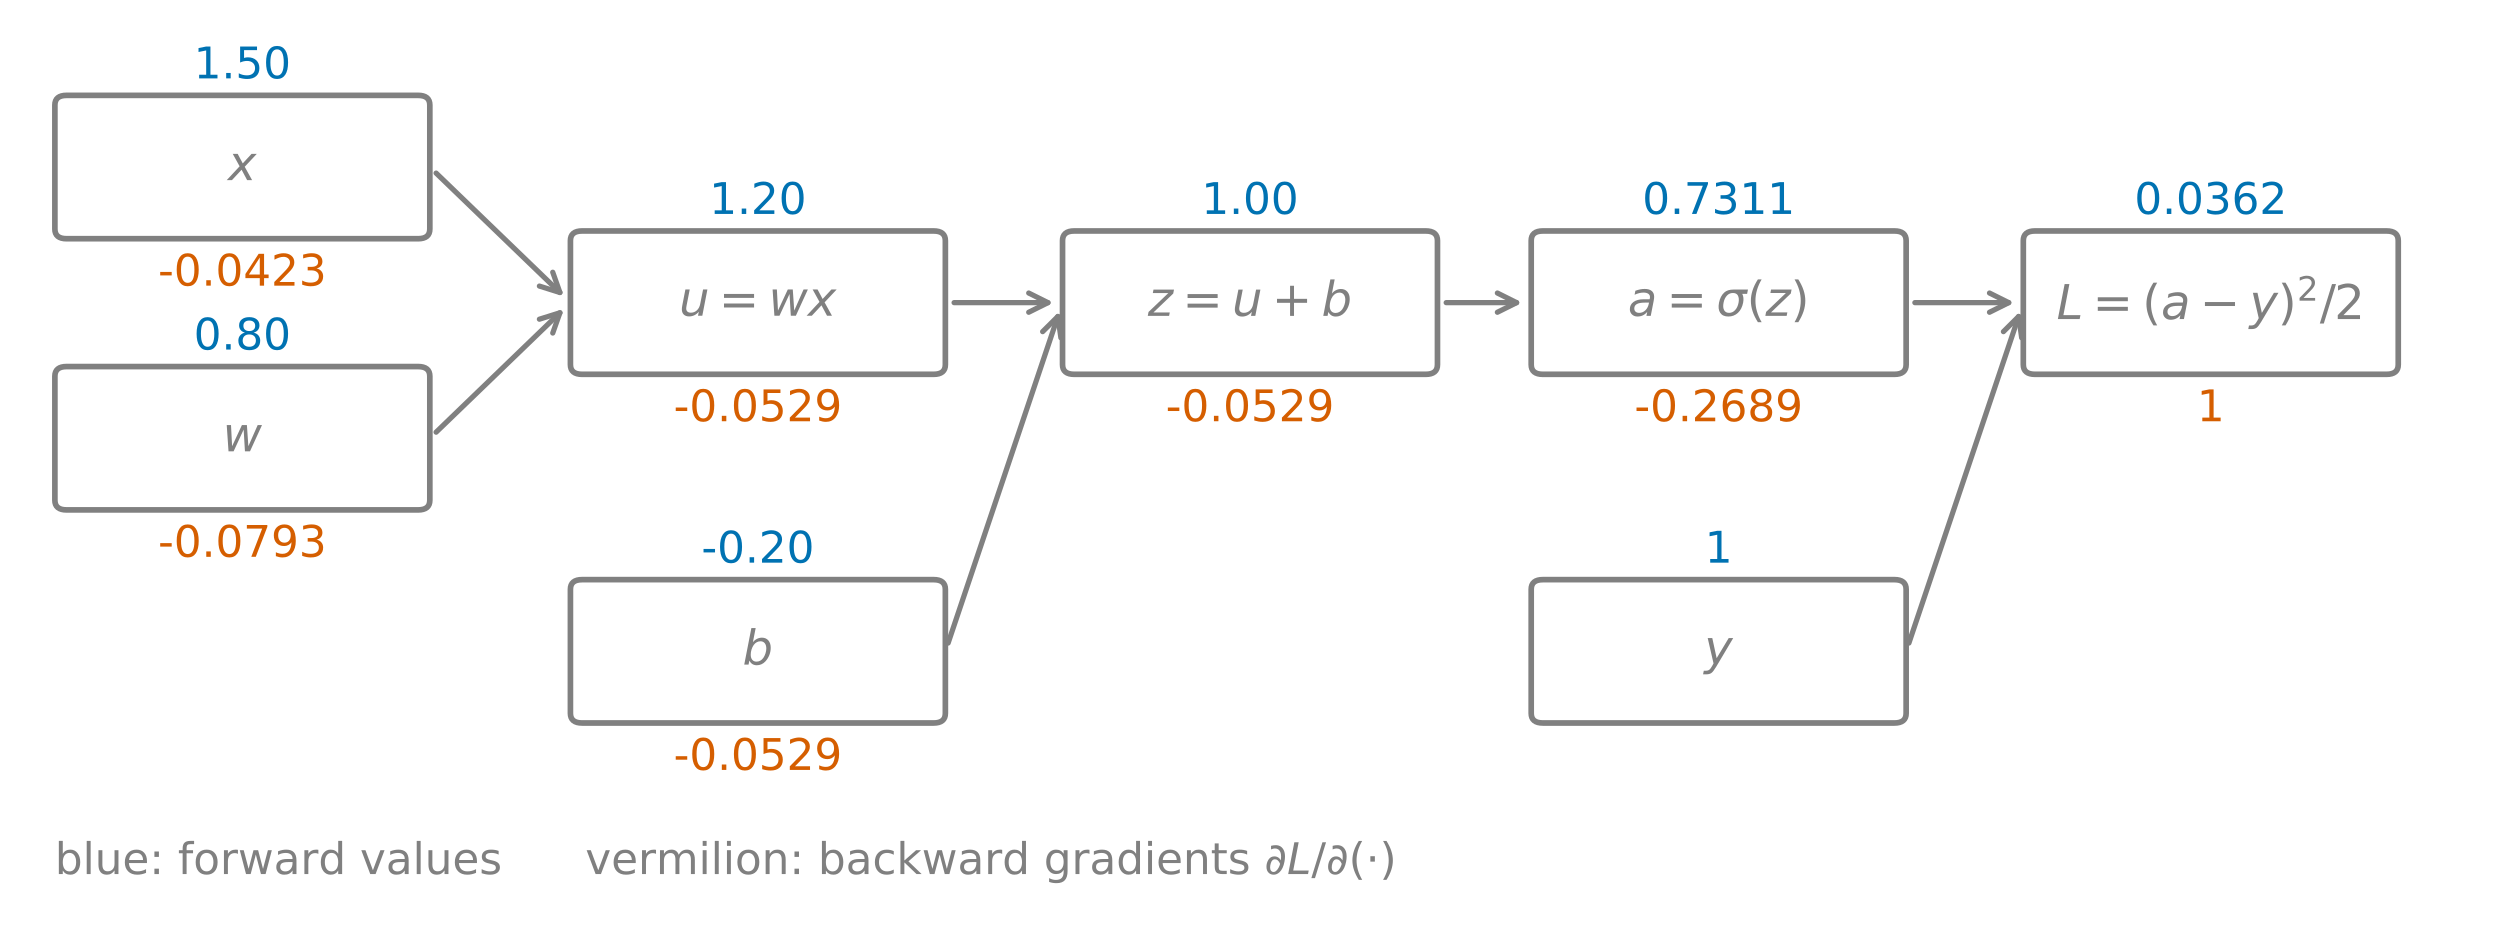
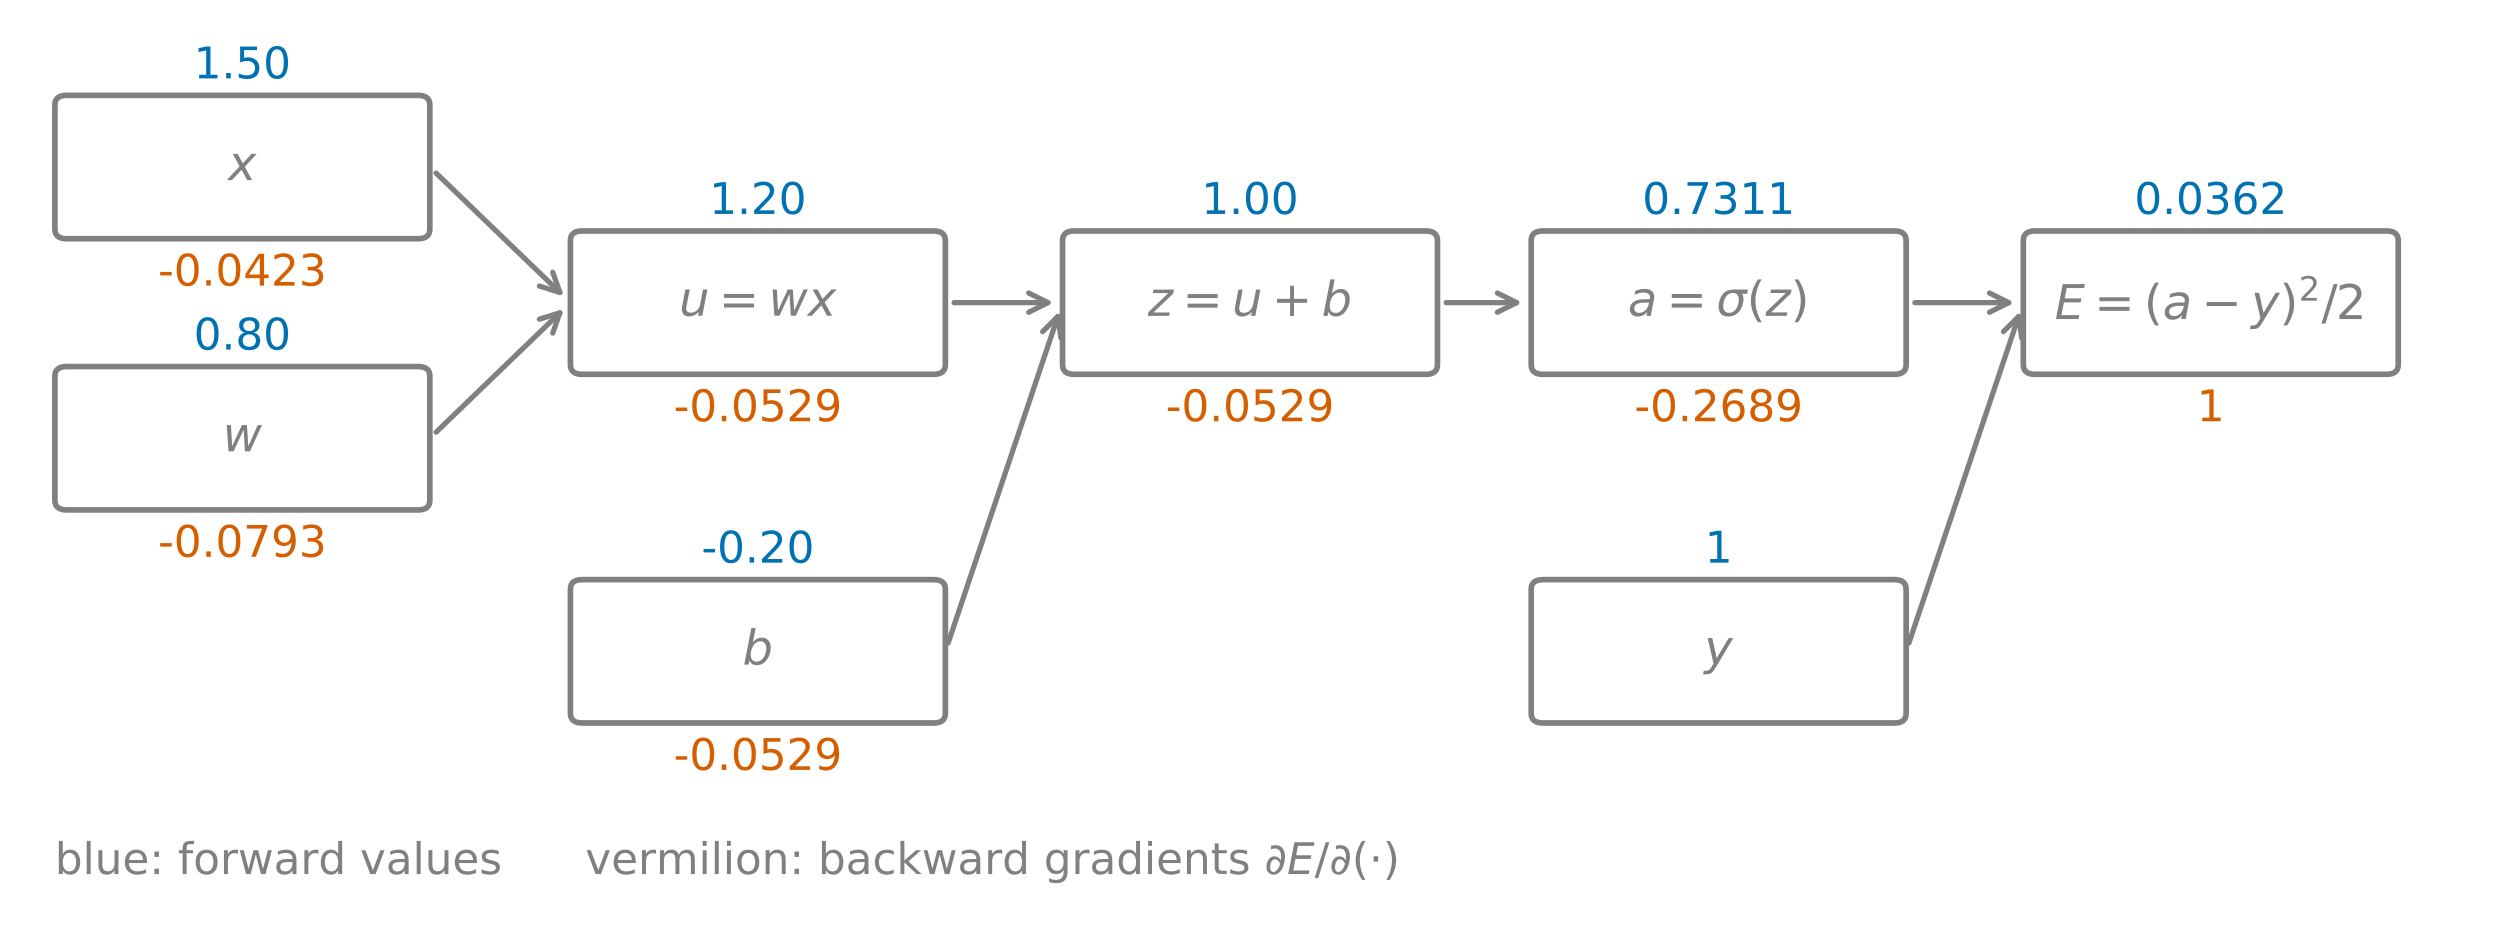
<svg xmlns="http://www.w3.org/2000/svg" xmlns:xlink="http://www.w3.org/1999/xlink" width="572.4pt" height="213.984pt" viewBox="0 0 572.4 213.984" version="1.1">
  <defs>
    <style type="text/css">*{stroke-linejoin: round; stroke-linecap: butt}</style>
  </defs>
  <g id="figure_1">
    <g id="patch_1">
      <path d="M 0 213.984  L 572.4 213.984  L 572.4 0  L 0 0  L 0 213.984  z " style="fill: none" />
    </g>
    <g id="axes_1">
      <g id="patch_2">
-         <path d="M 15.248 54.657  L 95.729 54.657  Q 98.412 54.657 98.412 52.439  L 98.412 24.054  Q 98.412 21.836 95.729 21.836  L 15.248 21.836  Q 12.565 21.836 12.565 24.054  L 12.565 52.439  Q 12.565 54.657 15.248 54.657  L 15.248 54.657  z " clip-path="url(#p0987682d52)" style="fill: none; stroke: #808080; stroke-width: 1.3; stroke-linejoin: miter" />
+         <path d="M 15.248 54.657  L 95.729 54.657  Q 98.412 54.657 98.412 52.439  L 98.412 24.054  Q 98.412 21.836 95.729 21.836  L 15.248 21.836  Q 12.565 21.836 12.565 24.054  L 12.565 52.439  Q 12.565 54.657 15.248 54.657  L 15.248 54.657  z " clip-path="url(#p118317d9e5)" style="fill: none; stroke: #808080; stroke-width: 1.3; stroke-linejoin: miter" />
      </g>
      <g id="patch_3">
-         <path d="M 15.248 116.749  L 95.729 116.749  Q 98.412 116.749 98.412 114.532  L 98.412 86.147  Q 98.412 83.929 95.729 83.929  L 15.248 83.929  Q 12.565 83.929 12.565 86.147  L 12.565 114.532  Q 12.565 116.749 15.248 116.749  L 15.248 116.749  z " clip-path="url(#p0987682d52)" style="fill: none; stroke: #808080; stroke-width: 1.3; stroke-linejoin: miter" />
+         <path d="M 15.248 116.749  L 95.729 116.749  Q 98.412 116.749 98.412 114.532  L 98.412 86.147  Q 98.412 83.929 95.729 83.929  L 15.248 83.929  Q 12.565 83.929 12.565 86.147  L 12.565 114.532  Q 12.565 116.749 15.248 116.749  L 15.248 116.749  z " clip-path="url(#p118317d9e5)" style="fill: none; stroke: #808080; stroke-width: 1.3; stroke-linejoin: miter" />
      </g>
      <g id="patch_4">
-         <path d="M 133.287 165.537  L 213.767 165.537  Q 216.45 165.537 216.45 163.319  L 216.45 134.934  Q 216.45 132.716 213.767 132.716  L 133.287 132.716  Q 130.604 132.716 130.604 134.934  L 130.604 163.319  Q 130.604 165.537 133.287 165.537  L 133.287 165.537  z " clip-path="url(#p0987682d52)" style="fill: none; stroke: #808080; stroke-width: 1.3; stroke-linejoin: miter" />
+         <path d="M 133.287 165.537  L 213.767 165.537  Q 216.45 165.537 216.45 163.319  L 216.45 134.934  Q 216.45 132.716 213.767 132.716  L 133.287 132.716  Q 130.604 132.716 130.604 134.934  L 130.604 163.319  Q 130.604 165.537 133.287 165.537  L 133.287 165.537  z " clip-path="url(#p118317d9e5)" style="fill: none; stroke: #808080; stroke-width: 1.3; stroke-linejoin: miter" />
      </g>
      <g id="patch_5">
-         <path d="M 133.287 85.703  L 213.767 85.703  Q 216.45 85.703 216.45 83.485  L 216.45 55.1  Q 216.45 52.883 213.767 52.883  L 133.287 52.883  Q 130.604 52.883 130.604 55.1  L 130.604 83.485  Q 130.604 85.703 133.287 85.703  L 133.287 85.703  z " clip-path="url(#p0987682d52)" style="fill: none; stroke: #808080; stroke-width: 1.3; stroke-linejoin: miter" />
+         <path d="M 133.287 85.703  L 213.767 85.703  Q 216.45 85.703 216.45 83.485  L 216.45 55.1  Q 216.45 52.883 213.767 52.883  L 133.287 52.883  Q 130.604 52.883 130.604 55.1  L 130.604 83.485  Q 130.604 85.703 133.287 85.703  L 133.287 85.703  z " clip-path="url(#p118317d9e5)" style="fill: none; stroke: #808080; stroke-width: 1.3; stroke-linejoin: miter" />
      </g>
      <g id="patch_6">
-         <path d="M 245.96 85.703  L 326.44 85.703  Q 329.123 85.703 329.123 83.485  L 329.123 55.1  Q 329.123 52.883 326.44 52.883  L 245.96 52.883  Q 243.277 52.883 243.277 55.1  L 243.277 83.485  Q 243.277 85.703 245.96 85.703  L 245.96 85.703  z " clip-path="url(#p0987682d52)" style="fill: none; stroke: #808080; stroke-width: 1.3; stroke-linejoin: miter" />
+         <path d="M 245.96 85.703  L 326.44 85.703  Q 329.123 85.703 329.123 83.485  L 329.123 55.1  Q 329.123 52.883 326.44 52.883  L 245.96 52.883  Q 243.277 52.883 243.277 55.1  L 243.277 83.485  Q 243.277 85.703 245.96 85.703  L 245.96 85.703  z " clip-path="url(#p118317d9e5)" style="fill: none; stroke: #808080; stroke-width: 1.3; stroke-linejoin: miter" />
      </g>
      <g id="patch_7">
-         <path d="M 353.267 85.703  L 433.748 85.703  Q 436.431 85.703 436.431 83.485  L 436.431 55.1  Q 436.431 52.883 433.748 52.883  L 353.267 52.883  Q 350.585 52.883 350.585 55.1  L 350.585 83.485  Q 350.585 85.703 353.267 85.703  L 353.267 85.703  z " clip-path="url(#p0987682d52)" style="fill: none; stroke: #808080; stroke-width: 1.3; stroke-linejoin: miter" />
+         <path d="M 353.267 85.703  L 433.748 85.703  Q 436.431 85.703 436.431 83.485  L 436.431 55.1  Q 436.431 52.883 433.748 52.883  L 353.267 52.883  Q 350.585 52.883 350.585 55.1  L 350.585 83.485  Q 350.585 85.703 353.267 85.703  L 353.267 85.703  z " clip-path="url(#p118317d9e5)" style="fill: none; stroke: #808080; stroke-width: 1.3; stroke-linejoin: miter" />
      </g>
      <g id="patch_8">
-         <path d="M 465.94 85.703  L 546.421 85.703  Q 549.104 85.703 549.104 83.485  L 549.104 55.1  Q 549.104 52.883 546.421 52.883  L 465.94 52.883  Q 463.258 52.883 463.258 55.1  L 463.258 83.485  Q 463.258 85.703 465.94 85.703  L 465.94 85.703  z " clip-path="url(#p0987682d52)" style="fill: none; stroke: #808080; stroke-width: 1.3; stroke-linejoin: miter" />
+         <path d="M 465.94 85.703  L 546.421 85.703  Q 549.104 85.703 549.104 83.485  L 549.104 55.1  Q 549.104 52.883 546.421 52.883  L 465.94 52.883  Q 463.258 52.883 463.258 55.1  L 463.258 83.485  Q 463.258 85.703 465.94 85.703  L 465.94 85.703  z " clip-path="url(#p118317d9e5)" style="fill: none; stroke: #808080; stroke-width: 1.3; stroke-linejoin: miter" />
      </g>
      <g id="patch_9">
-         <path d="M 353.267 165.537  L 433.748 165.537  Q 436.431 165.537 436.431 163.319  L 436.431 134.934  Q 436.431 132.716 433.748 132.716  L 353.267 132.716  Q 350.585 132.716 350.585 134.934  L 350.585 163.319  Q 350.585 165.537 353.267 165.537  L 353.267 165.537  z " clip-path="url(#p0987682d52)" style="fill: none; stroke: #808080; stroke-width: 1.3; stroke-linejoin: miter" />
+         <path d="M 353.267 165.537  L 433.748 165.537  Q 436.431 165.537 436.431 163.319  L 436.431 134.934  Q 436.431 132.716 433.748 132.716  L 353.267 132.716  Q 350.585 132.716 350.585 134.934  L 350.585 163.319  Q 350.585 165.537 353.267 165.537  L 353.267 165.537  z " clip-path="url(#p118317d9e5)" style="fill: none; stroke: #808080; stroke-width: 1.3; stroke-linejoin: miter" />
      </g>
      <g id="text_1">
        <g style="fill: #808080" transform="translate(52.18846 41.28171) scale(0.11 -0.11)">
          <defs>
            <path id="DejaVuSans-Oblique-78" d="M 3841 3500  L 2234 1784  L 3219 0  L 2559 0  L 1819 1388  L 531 0  L -166 0  L 1556 1844  L 641 3500  L 1300 3500  L 1972 2234  L 3144 3500  L 3841 3500  z " transform="scale(0.015625)" />
          </defs>
          <use xlink:href="#DejaVuSans-Oblique-78" transform="translate(0 0.3125)" />
        </g>
      </g>
      <g id="text_2">
        <g style="fill: #0072b2" transform="translate(44.35565 17.94273) scale(0.1 -0.1)">
          <defs>
            <path id="DejaVuSans-31" d="M 794 531  L 1825 531  L 1825 4091  L 703 3866  L 703 4441  L 1819 4666  L 2450 4666  L 2450 531  L 3481 531  L 3481 0  L 794 0  L 794 531  z " transform="scale(0.015625)" />
            <path id="DejaVuSans-2e" d="M 684 794  L 1344 794  L 1344 0  L 684 0  L 684 794  z " transform="scale(0.015625)" />
            <path id="DejaVuSans-35" d="M 691 4666  L 3169 4666  L 3169 4134  L 1269 4134  L 1269 2991  Q 1406 3038 1543 3061  Q 1681 3084 1819 3084  Q 2600 3084 3056 2656  Q 3513 2228 3513 1497  Q 3513 744 3044 326  Q 2575 -91 1722 -91  Q 1428 -91 1123 -41  Q 819 9 494 109  L 494 744  Q 775 591 1075 516  Q 1375 441 1709 441  Q 2250 441 2565 725  Q 2881 1009 2881 1497  Q 2881 1984 2565 2268  Q 2250 2553 1709 2553  Q 1456 2553 1204 2497  Q 953 2441 691 2322  L 691 4666  z " transform="scale(0.015625)" />
            <path id="DejaVuSans-30" d="M 2034 4250  Q 1547 4250 1301 3770  Q 1056 3291 1056 2328  Q 1056 1369 1301 889  Q 1547 409 2034 409  Q 2525 409 2770 889  Q 3016 1369 3016 2328  Q 3016 3291 2770 3770  Q 2525 4250 2034 4250  z M 2034 4750  Q 2819 4750 3233 4129  Q 3647 3509 3647 2328  Q 3647 1150 3233 529  Q 2819 -91 2034 -91  Q 1250 -91 836 529  Q 422 1150 422 2328  Q 422 3509 836 4129  Q 1250 4750 2034 4750  z " transform="scale(0.015625)" />
          </defs>
          <use xlink:href="#DejaVuSans-31" />
          <use xlink:href="#DejaVuSans-2e" transform="translate(63.62305 0)" />
          <use xlink:href="#DejaVuSans-35" transform="translate(95.41016 0)" />
          <use xlink:href="#DejaVuSans-30" transform="translate(159.0332 0)" />
        </g>
      </g>
      <g id="text_3">
        <g style="fill: #d55e00" transform="translate(36.18924 65.39938) scale(0.1 -0.1)">
          <defs>
            <path id="DejaVuSans-2d" d="M 313 2009  L 1997 2009  L 1997 1497  L 313 1497  L 313 2009  z " transform="scale(0.015625)" />
            <path id="DejaVuSans-34" d="M 2419 4116  L 825 1625  L 2419 1625  L 2419 4116  z M 2253 4666  L 3047 4666  L 3047 1625  L 3713 1625  L 3713 1100  L 3047 1100  L 3047 0  L 2419 0  L 2419 1100  L 313 1100  L 313 1709  L 2253 4666  z " transform="scale(0.015625)" />
            <path id="DejaVuSans-32" d="M 1228 531  L 3431 531  L 3431 0  L 469 0  L 469 531  Q 828 903 1448 1529  Q 2069 2156 2228 2338  Q 2531 2678 2651 2914  Q 2772 3150 2772 3378  Q 2772 3750 2511 3984  Q 2250 4219 1831 4219  Q 1534 4219 1204 4116  Q 875 4013 500 3803  L 500 4441  Q 881 4594 1212 4672  Q 1544 4750 1819 4750  Q 2544 4750 2975 4387  Q 3406 4025 3406 3419  Q 3406 3131 3298 2873  Q 3191 2616 2906 2266  Q 2828 2175 2409 1742  Q 1991 1309 1228 531  z " transform="scale(0.015625)" />
            <path id="DejaVuSans-33" d="M 2597 2516  Q 3050 2419 3304 2112  Q 3559 1806 3559 1356  Q 3559 666 3084 287  Q 2609 -91 1734 -91  Q 1441 -91 1130 -33  Q 819 25 488 141  L 488 750  Q 750 597 1062 519  Q 1375 441 1716 441  Q 2309 441 2620 675  Q 2931 909 2931 1356  Q 2931 1769 2642 2001  Q 2353 2234 1838 2234  L 1294 2234  L 1294 2753  L 1863 2753  Q 2328 2753 2575 2939  Q 2822 3125 2822 3475  Q 2822 3834 2567 4026  Q 2313 4219 1838 4219  Q 1578 4219 1281 4162  Q 984 4106 628 3988  L 628 4550  Q 988 4650 1302 4700  Q 1616 4750 1894 4750  Q 2613 4750 3031 4423  Q 3450 4097 3450 3541  Q 3450 3153 3228 2886  Q 3006 2619 2597 2516  z " transform="scale(0.015625)" />
          </defs>
          <use xlink:href="#DejaVuSans-2d" />
          <use xlink:href="#DejaVuSans-30" transform="translate(36.08398 0)" />
          <use xlink:href="#DejaVuSans-2e" transform="translate(99.70703 0)" />
          <use xlink:href="#DejaVuSans-30" transform="translate(131.4941 0)" />
          <use xlink:href="#DejaVuSans-34" transform="translate(195.1172 0)" />
          <use xlink:href="#DejaVuSans-32" transform="translate(258.7402 0)" />
          <use xlink:href="#DejaVuSans-33" transform="translate(322.3633 0)" />
        </g>
      </g>
      <g id="text_4">
        <g style="fill: #808080" transform="translate(50.97846 103.3745) scale(0.11 -0.11)">
          <defs>
            <path id="DejaVuSans-Oblique-77" d="M 544 3500  L 1113 3500  L 1259 684  L 2566 3500  L 3231 3500  L 3425 684  L 4666 3500  L 5241 3500  L 3641 0  L 2969 0  L 2797 2900  L 1459 0  L 781 0  L 544 3500  z " transform="scale(0.015625)" />
          </defs>
          <use xlink:href="#DejaVuSans-Oblique-77" transform="translate(0 0.3125)" />
        </g>
      </g>
      <g id="text_5">
        <g style="fill: #0072b2" transform="translate(44.35565 80.03553) scale(0.1 -0.1)">
          <defs>
            <path id="DejaVuSans-38" d="M 2034 2216  Q 1584 2216 1326 1975  Q 1069 1734 1069 1313  Q 1069 891 1326 650  Q 1584 409 2034 409  Q 2484 409 2743 651  Q 3003 894 3003 1313  Q 3003 1734 2745 1975  Q 2488 2216 2034 2216  z M 1403 2484  Q 997 2584 770 2862  Q 544 3141 544 3541  Q 544 4100 942 4425  Q 1341 4750 2034 4750  Q 2731 4750 3128 4425  Q 3525 4100 3525 3541  Q 3525 3141 3298 2862  Q 3072 2584 2669 2484  Q 3125 2378 3379 2068  Q 3634 1759 3634 1313  Q 3634 634 3220 271  Q 2806 -91 2034 -91  Q 1263 -91 848 271  Q 434 634 434 1313  Q 434 1759 690 2068  Q 947 2378 1403 2484  z M 1172 3481  Q 1172 3119 1398 2916  Q 1625 2713 2034 2713  Q 2441 2713 2670 2916  Q 2900 3119 2900 3481  Q 2900 3844 2670 4047  Q 2441 4250 2034 4250  Q 1625 4250 1398 4047  Q 1172 3844 1172 3481  z " transform="scale(0.015625)" />
          </defs>
          <use xlink:href="#DejaVuSans-30" />
          <use xlink:href="#DejaVuSans-2e" transform="translate(63.62305 0)" />
          <use xlink:href="#DejaVuSans-38" transform="translate(95.41016 0)" />
          <use xlink:href="#DejaVuSans-30" transform="translate(159.0332 0)" />
        </g>
      </g>
      <g id="text_6">
        <g style="fill: #d55e00" transform="translate(36.18924 127.4922) scale(0.1 -0.1)">
          <defs>
            <path id="DejaVuSans-37" d="M 525 4666  L 3525 4666  L 3525 4397  L 1831 0  L 1172 0  L 2766 4134  L 525 4134  L 525 4666  z " transform="scale(0.015625)" />
            <path id="DejaVuSans-39" d="M 703 97  L 703 672  Q 941 559 1184 500  Q 1428 441 1663 441  Q 2288 441 2617 861  Q 2947 1281 2994 2138  Q 2813 1869 2534 1725  Q 2256 1581 1919 1581  Q 1219 1581 811 2004  Q 403 2428 403 3163  Q 403 3881 828 4315  Q 1253 4750 1959 4750  Q 2769 4750 3195 4129  Q 3622 3509 3622 2328  Q 3622 1225 3098 567  Q 2575 -91 1691 -91  Q 1453 -91 1209 -44  Q 966 3 703 97  z M 1959 2075  Q 2384 2075 2632 2365  Q 2881 2656 2881 3163  Q 2881 3666 2632 3958  Q 2384 4250 1959 4250  Q 1534 4250 1286 3958  Q 1038 3666 1038 3163  Q 1038 2656 1286 2365  Q 1534 2075 1959 2075  z " transform="scale(0.015625)" />
          </defs>
          <use xlink:href="#DejaVuSans-2d" />
          <use xlink:href="#DejaVuSans-30" transform="translate(36.08398 0)" />
          <use xlink:href="#DejaVuSans-2e" transform="translate(99.70703 0)" />
          <use xlink:href="#DejaVuSans-30" transform="translate(131.4941 0)" />
          <use xlink:href="#DejaVuSans-37" transform="translate(195.1172 0)" />
          <use xlink:href="#DejaVuSans-39" transform="translate(258.7402 0)" />
          <use xlink:href="#DejaVuSans-33" transform="translate(322.3633 0)" />
        </g>
      </g>
      <g id="text_7">
        <g style="fill: #808080" transform="translate(170.0069 152.1617) scale(0.11 -0.11)">
          <defs>
            <path id="DejaVuSans-Oblique-62" d="M 3169 2138  Q 3169 2591 2961 2847  Q 2753 3103 2388 3103  Q 2122 3103 1889 2973  Q 1656 2844 1484 2597  Q 1303 2338 1198 1995  Q 1094 1653 1094 1313  Q 1094 881 1298 636  Q 1503 391 1863 391  Q 2134 391 2365 517  Q 2597 644 2772 891  Q 2950 1147 3059 1487  Q 3169 1828 3169 2138  z M 1381 2969  Q 1594 3256 1914 3420  Q 2234 3584 2584 3584  Q 3122 3584 3439 3221  Q 3756 2859 3756 2241  Q 3756 1734 3570 1259  Q 3384 784 3041 416  Q 2816 172 2522 40  Q 2228 -91 1906 -91  Q 1566 -91 1316 65  Q 1066 222 909 531  L 806 0  L 231 0  L 1178 4863  L 1753 4863  L 1381 2969  z " transform="scale(0.015625)" />
          </defs>
          <use xlink:href="#DejaVuSans-Oblique-62" transform="translate(0 0.015625)" />
        </g>
      </g>
      <g id="text_8">
        <g style="fill: #0072b2" transform="translate(160.5902 128.8227) scale(0.1 -0.1)">
          <use xlink:href="#DejaVuSans-2d" />
          <use xlink:href="#DejaVuSans-30" transform="translate(36.08398 0)" />
          <use xlink:href="#DejaVuSans-2e" transform="translate(99.70703 0)" />
          <use xlink:href="#DejaVuSans-32" transform="translate(131.4941 0)" />
          <use xlink:href="#DejaVuSans-30" transform="translate(195.1172 0)" />
        </g>
      </g>
      <g id="text_9">
        <g style="fill: #d55e00" transform="translate(154.2277 176.2794) scale(0.1 -0.1)">
          <use xlink:href="#DejaVuSans-2d" />
          <use xlink:href="#DejaVuSans-30" transform="translate(36.08398 0)" />
          <use xlink:href="#DejaVuSans-2e" transform="translate(99.70703 0)" />
          <use xlink:href="#DejaVuSans-30" transform="translate(131.4941 0)" />
          <use xlink:href="#DejaVuSans-35" transform="translate(195.1172 0)" />
          <use xlink:href="#DejaVuSans-32" transform="translate(258.7402 0)" />
          <use xlink:href="#DejaVuSans-39" transform="translate(322.3633 0)" />
        </g>
      </g>
      <g id="text_10">
        <g style="fill: #808080" transform="translate(155.4869 72.32811) scale(0.11 -0.11)">
          <defs>
            <path id="DejaVuSans-Oblique-75" d="M 428 1388  L 838 3500  L 1416 3500  L 1006 1409  Q 975 1256 961 1147  Q 947 1038 947 966  Q 947 700 1109 554  Q 1272 409 1569 409  Q 2031 409 2368 721  Q 2706 1034 2809 1563  L 3194 3500  L 3769 3500  L 3091 0  L 2516 0  L 2631 550  Q 2388 244 2052 76  Q 1716 -91 1338 -91  Q 878 -91 622 161  Q 366 413 366 863  Q 366 956 381 1097  Q 397 1238 428 1388  z " transform="scale(0.015625)" />
            <path id="DejaVuSans-3d" d="M 678 2906  L 4684 2906  L 4684 2381  L 678 2381  L 678 2906  z M 678 1631  L 4684 1631  L 4684 1100  L 678 1100  L 678 1631  z " transform="scale(0.015625)" />
          </defs>
          <use xlink:href="#DejaVuSans-Oblique-75" transform="translate(0 0.3125)" />
          <use xlink:href="#DejaVuSans-3d" transform="translate(82.86133 0.3125)" />
          <use xlink:href="#DejaVuSans-Oblique-77" transform="translate(186.1328 0.3125)" />
          <use xlink:href="#DejaVuSans-Oblique-78" transform="translate(267.9199 0.3125)" />
        </g>
      </g>
      <g id="text_11">
        <g style="fill: #0072b2" transform="translate(162.3941 48.98913) scale(0.1 -0.1)">
          <use xlink:href="#DejaVuSans-31" />
          <use xlink:href="#DejaVuSans-2e" transform="translate(63.62305 0)" />
          <use xlink:href="#DejaVuSans-32" transform="translate(95.41016 0)" />
          <use xlink:href="#DejaVuSans-30" transform="translate(159.0332 0)" />
        </g>
      </g>
      <g id="text_12">
        <g style="fill: #d55e00" transform="translate(154.2277 96.44577) scale(0.1 -0.1)">
          <use xlink:href="#DejaVuSans-2d" />
          <use xlink:href="#DejaVuSans-30" transform="translate(36.08398 0)" />
          <use xlink:href="#DejaVuSans-2e" transform="translate(99.70703 0)" />
          <use xlink:href="#DejaVuSans-30" transform="translate(131.4941 0)" />
          <use xlink:href="#DejaVuSans-35" transform="translate(195.1172 0)" />
          <use xlink:href="#DejaVuSans-32" transform="translate(258.7402 0)" />
          <use xlink:href="#DejaVuSans-39" transform="translate(322.3633 0)" />
        </g>
      </g>
      <g id="text_13">
        <g style="fill: #808080" transform="translate(262.825 72.32811) scale(0.11 -0.11)">
          <defs>
            <path id="DejaVuSans-Oblique-7a" d="M 744 3500  L 3475 3500  L 3372 2975  L 738 459  L 2913 459  L 2822 0  L -19 0  L 84 525  L 2719 3041  L 653 3041  L 744 3500  z " transform="scale(0.015625)" />
            <path id="DejaVuSans-2b" d="M 2944 4013  L 2944 2272  L 4684 2272  L 4684 1741  L 2944 1741  L 2944 0  L 2419 0  L 2419 1741  L 678 1741  L 678 2272  L 2419 2272  L 2419 4013  L 2944 4013  z " transform="scale(0.015625)" />
          </defs>
          <use xlink:href="#DejaVuSans-Oblique-7a" transform="translate(0 0.015625)" />
          <use xlink:href="#DejaVuSans-3d" transform="translate(71.97266 0.015625)" />
          <use xlink:href="#DejaVuSans-Oblique-75" transform="translate(175.2441 0.015625)" />
          <use xlink:href="#DejaVuSans-2b" transform="translate(258.1055 0.015625)" />
          <use xlink:href="#DejaVuSans-Oblique-62" transform="translate(361.377 0.015625)" />
        </g>
      </g>
      <g id="text_14">
        <g style="fill: #0072b2" transform="translate(275.0672 48.98913) scale(0.1 -0.1)">
          <use xlink:href="#DejaVuSans-31" />
          <use xlink:href="#DejaVuSans-2e" transform="translate(63.62305 0)" />
          <use xlink:href="#DejaVuSans-30" transform="translate(95.41016 0)" />
          <use xlink:href="#DejaVuSans-30" transform="translate(159.0332 0)" />
        </g>
      </g>
      <g id="text_15">
        <g style="fill: #d55e00" transform="translate(266.9008 96.44577) scale(0.1 -0.1)">
          <use xlink:href="#DejaVuSans-2d" />
          <use xlink:href="#DejaVuSans-30" transform="translate(36.08398 0)" />
          <use xlink:href="#DejaVuSans-2e" transform="translate(99.70703 0)" />
          <use xlink:href="#DejaVuSans-30" transform="translate(131.4941 0)" />
          <use xlink:href="#DejaVuSans-35" transform="translate(195.1172 0)" />
          <use xlink:href="#DejaVuSans-32" transform="translate(258.7402 0)" />
          <use xlink:href="#DejaVuSans-39" transform="translate(322.3633 0)" />
        </g>
      </g>
      <g id="text_16">
        <g style="fill: #808080" transform="translate(372.7177 72.32811) scale(0.11 -0.11)">
          <defs>
            <path id="DejaVuSans-Oblique-61" d="M 3438 1997  L 3047 0  L 2472 0  L 2578 531  Q 2325 219 2001 64  Q 1678 -91 1281 -91  Q 834 -91 548 182  Q 263 456 263 884  Q 263 1497 752 1853  Q 1241 2209 2100 2209  L 2900 2209  L 2931 2363  Q 2938 2388 2941 2417  Q 2944 2447 2944 2509  Q 2944 2788 2717 2942  Q 2491 3097 2081 3097  Q 1800 3097 1504 3025  Q 1209 2953 897 2809  L 997 3341  Q 1322 3463 1633 3523  Q 1944 3584 2234 3584  Q 2853 3584 3176 3315  Q 3500 3047 3500 2534  Q 3500 2431 3484 2292  Q 3469 2153 3438 1997  z M 2816 1759  L 2241 1759  Q 1534 1759 1195 1570  Q 856 1381 856 984  Q 856 709 1029 553  Q 1203 397 1509 397  Q 1978 397 2328 733  Q 2678 1069 2791 1631  L 2816 1759  z " transform="scale(0.015625)" />
            <path id="DejaVuSans-Oblique-3c3" d="M 2219 3044  Q 1744 3044 1422 2700  Q 1081 2341 969 1747  Q 844 1119 1044 756  Q 1241 397 1706 397  Q 2166 397 2503 759  Q 2844 1122 2966 1747  Q 3075 2319 2881 2700  Q 2700 3044 2219 3044  z M 2309 3503  L 4219 3500  L 4106 2925  L 3463 2925  Q 3706 2438 3575 1747  Q 3406 888 2884 400  Q 2359 -91 1609 -91  Q 856 -91 525 400  Q 194 888 363 1747  Q 528 2609 1050 3097  Q 1484 3503 2309 3503  z " transform="scale(0.015625)" />
            <path id="DejaVuSans-28" d="M 1984 4856  Q 1566 4138 1362 3434  Q 1159 2731 1159 2009  Q 1159 1288 1364 580  Q 1569 -128 1984 -844  L 1484 -844  Q 1016 -109 783 600  Q 550 1309 550 2009  Q 550 2706 781 3412  Q 1013 4119 1484 4856  L 1984 4856  z " transform="scale(0.015625)" />
            <path id="DejaVuSans-29" d="M 513 4856  L 1013 4856  Q 1481 4119 1714 3412  Q 1947 2706 1947 2009  Q 1947 1309 1714 600  Q 1481 -109 1013 -844  L 513 -844  Q 928 -128 1133 580  Q 1338 1288 1338 2009  Q 1338 2731 1133 3434  Q 928 4138 513 4856  z " transform="scale(0.015625)" />
          </defs>
          <use xlink:href="#DejaVuSans-Oblique-61" transform="translate(0 0.125)" />
          <use xlink:href="#DejaVuSans-3d" transform="translate(80.76172 0.125)" />
          <use xlink:href="#DejaVuSans-Oblique-3c3" transform="translate(184.0332 0.125)" />
          <use xlink:href="#DejaVuSans-28" transform="translate(247.4121 0.125)" />
          <use xlink:href="#DejaVuSans-Oblique-7a" transform="translate(286.4258 0.125)" />
          <use xlink:href="#DejaVuSans-29" transform="translate(338.916 0.125)" />
        </g>
      </g>
      <g id="text_17">
        <g style="fill: #0072b2" transform="translate(376.0124 48.98913) scale(0.1 -0.1)">
          <use xlink:href="#DejaVuSans-30" />
          <use xlink:href="#DejaVuSans-2e" transform="translate(63.62305 0)" />
          <use xlink:href="#DejaVuSans-37" transform="translate(95.41016 0)" />
          <use xlink:href="#DejaVuSans-33" transform="translate(159.0332 0)" />
          <use xlink:href="#DejaVuSans-31" transform="translate(222.6562 0)" />
          <use xlink:href="#DejaVuSans-31" transform="translate(286.2793 0)" />
        </g>
      </g>
      <g id="text_18">
        <g style="fill: #d55e00" transform="translate(374.2085 96.44577) scale(0.1 -0.1)">
          <defs>
            <path id="DejaVuSans-36" d="M 2113 2584  Q 1688 2584 1439 2293  Q 1191 2003 1191 1497  Q 1191 994 1439 701  Q 1688 409 2113 409  Q 2538 409 2786 701  Q 3034 994 3034 1497  Q 3034 2003 2786 2293  Q 2538 2584 2113 2584  z M 3366 4563  L 3366 3988  Q 3128 4100 2886 4159  Q 2644 4219 2406 4219  Q 1781 4219 1451 3797  Q 1122 3375 1075 2522  Q 1259 2794 1537 2939  Q 1816 3084 2150 3084  Q 2853 3084 3261 2657  Q 3669 2231 3669 1497  Q 3669 778 3244 343  Q 2819 -91 2113 -91  Q 1303 -91 875 529  Q 447 1150 447 2328  Q 447 3434 972 4092  Q 1497 4750 2381 4750  Q 2619 4750 2861 4703  Q 3103 4656 3366 4563  z " transform="scale(0.015625)" />
          </defs>
          <use xlink:href="#DejaVuSans-2d" />
          <use xlink:href="#DejaVuSans-30" transform="translate(36.08398 0)" />
          <use xlink:href="#DejaVuSans-2e" transform="translate(99.70703 0)" />
          <use xlink:href="#DejaVuSans-32" transform="translate(131.4941 0)" />
          <use xlink:href="#DejaVuSans-36" transform="translate(195.1172 0)" />
          <use xlink:href="#DejaVuSans-38" transform="translate(258.7402 0)" />
          <use xlink:href="#DejaVuSans-39" transform="translate(322.3633 0)" />
        </g>
      </g>
      <g id="text_19">
-         <g style="fill: #808080" transform="translate(470.8708 73.1428) scale(0.11 -0.11)">
-           <defs>
-             <path id="DejaVuSans-Oblique-4c" d="M 1075 4666  L 1709 4666  L 909 525  L 3181 525  L 3078 0  L 172 0  L 1075 4666  z " transform="scale(0.015625)" />
+         <g style="fill: #808080" transform="translate(470.4308 73.1428) scale(0.11 -0.11)">
+           <defs>
+             <path id="DejaVuSans-Oblique-45" d="M 1081 4666  L 4031 4666  L 3928 4134  L 1606 4134  L 1338 2753  L 3566 2753  L 3463 2222  L 1234 2222  L 909 531  L 3284 531  L 3181 0  L 172 0  L 1081 4666  z " transform="scale(0.015625)" />
            <path id="DejaVuSans-2212" d="M 678 2272  L 4684 2272  L 4684 1741  L 678 1741  L 678 2272  z " transform="scale(0.015625)" />
            <path id="DejaVuSans-Oblique-79" d="M 1588 -325  Q 1188 -997 936 -1164  Q 684 -1331 294 -1331  L -159 -1331  L -63 -850  L 269 -850  Q 509 -850 678 -719  Q 847 -588 1056 -206  L 1234 128  L 459 3500  L 1069 3500  L 1650 819  L 3256 3500  L 3859 3500  L 1588 -325  z " transform="scale(0.015625)" />
            <path id="DejaVuSans-2f" d="M 1625 4666  L 2156 4666  L 531 -594  L 0 -594  L 1625 4666  z " transform="scale(0.015625)" />
          </defs>
-           <use xlink:href="#DejaVuSans-Oblique-4c" transform="translate(0 0.765625)" />
-           <use xlink:href="#DejaVuSans-3d" transform="translate(75.19531 0.765625)" />
-           <use xlink:href="#DejaVuSans-28" transform="translate(178.4668 0.765625)" />
-           <use xlink:href="#DejaVuSans-Oblique-61" transform="translate(217.4805 0.765625)" />
-           <use xlink:href="#DejaVuSans-2212" transform="translate(298.2422 0.765625)" />
-           <use xlink:href="#DejaVuSans-Oblique-79" transform="translate(401.5137 0.765625)" />
-           <use xlink:href="#DejaVuSans-29" transform="translate(460.6934 0.765625)" />
-           <use xlink:href="#DejaVuSans-32" transform="translate(500.6641 39.04688) scale(0.7)" />
-           <use xlink:href="#DejaVuSans-2f" transform="translate(547.9346 0.765625)" />
-           <use xlink:href="#DejaVuSans-32" transform="translate(578.001 0.765625)" />
+           <use xlink:href="#DejaVuSans-Oblique-45" transform="translate(0 0.765625)" />
+           <use xlink:href="#DejaVuSans-3d" transform="translate(82.66602 0.765625)" />
+           <use xlink:href="#DejaVuSans-28" transform="translate(185.9375 0.765625)" />
+           <use xlink:href="#DejaVuSans-Oblique-61" transform="translate(224.9512 0.765625)" />
+           <use xlink:href="#DejaVuSans-2212" transform="translate(305.7129 0.765625)" />
+           <use xlink:href="#DejaVuSans-Oblique-79" transform="translate(408.9844 0.765625)" />
+           <use xlink:href="#DejaVuSans-29" transform="translate(468.1641 0.765625)" />
+           <use xlink:href="#DejaVuSans-32" transform="translate(508.1348 39.04688) scale(0.7)" />
+           <use xlink:href="#DejaVuSans-2f" transform="translate(555.4053 0.765625)" />
+           <use xlink:href="#DejaVuSans-32" transform="translate(585.4717 0.765625)" />
        </g>
      </g>
      <g id="text_20">
        <g style="fill: #0072b2" transform="translate(488.6855 48.98913) scale(0.1 -0.1)">
          <use xlink:href="#DejaVuSans-30" />
          <use xlink:href="#DejaVuSans-2e" transform="translate(63.62305 0)" />
          <use xlink:href="#DejaVuSans-30" transform="translate(95.41016 0)" />
          <use xlink:href="#DejaVuSans-33" transform="translate(159.0332 0)" />
          <use xlink:href="#DejaVuSans-36" transform="translate(222.6562 0)" />
          <use xlink:href="#DejaVuSans-32" transform="translate(286.2793 0)" />
        </g>
      </g>
      <g id="text_21">
        <g style="fill: #d55e00" transform="translate(502.9995 96.44577) scale(0.1 -0.1)">
          <use xlink:href="#DejaVuSans-31" />
        </g>
      </g>
      <g id="text_22">
        <g style="fill: #808080" transform="translate(390.2077 152.1394) scale(0.11 -0.11)">
          <use xlink:href="#DejaVuSans-Oblique-79" transform="translate(0 0.3125)" />
        </g>
      </g>
      <g id="text_23">
        <g style="fill: #0072b2" transform="translate(390.3264 128.8227) scale(0.1 -0.1)">
          <use xlink:href="#DejaVuSans-31" />
        </g>
      </g>
      <g id="patch_10">
        <path d="M 99.852 39.635  Q 114.508 53.77 128.199 66.973  " style="fill: none; stroke: #808080; stroke-width: 1.2; stroke-linecap: round" />
        <path d="M 126.559 62.335  L 128.199 66.973  L 123.504 65.502  " style="fill: none; stroke: #808080; stroke-width: 1.2; stroke-linecap: round" />
      </g>
      <g id="patch_11">
        <path d="M 99.852 98.95  Q 114.508 84.816 128.199 71.613  " style="fill: none; stroke: #808080; stroke-width: 1.2; stroke-linecap: round" />
        <path d="M 123.504 73.083  L 128.199 71.613  L 126.559 76.25  " style="fill: none; stroke: #808080; stroke-width: 1.2; stroke-linecap: round" />
      </g>
      <g id="patch_12">
        <path d="M 218.451 69.293  Q 229.865 69.293 239.938 69.293  " style="fill: none; stroke: #808080; stroke-width: 1.2; stroke-linecap: round" />
        <path d="M 235.538 67.093  L 239.938 69.293  L 235.538 71.493  " style="fill: none; stroke: #808080; stroke-width: 1.2; stroke-linecap: round" />
      </g>
      <g id="patch_13">
        <path d="M 217.088 147.228  Q 229.864 109.208 242.213 72.46  " style="fill: none; stroke: #808080; stroke-width: 1.2; stroke-linecap: round" />
        <path d="M 238.726 75.93  L 242.213 72.46  L 242.896 77.332  " style="fill: none; stroke: #808080; stroke-width: 1.2; stroke-linecap: round" />
      </g>
      <g id="patch_14">
        <path d="M 331.122 69.293  Q 339.853 69.293 347.243 69.293  " style="fill: none; stroke: #808080; stroke-width: 1.2; stroke-linecap: round" />
        <path d="M 342.843 67.093  L 347.243 69.293  L 342.843 71.493  " style="fill: none; stroke: #808080; stroke-width: 1.2; stroke-linecap: round" />
      </g>
      <g id="patch_15">
        <path d="M 438.432 69.293  Q 449.846 69.293 459.919 69.293  " style="fill: none; stroke: #808080; stroke-width: 1.2; stroke-linecap: round" />
        <path d="M 455.519 67.093  L 459.919 69.293  L 455.519 71.493  " style="fill: none; stroke: #808080; stroke-width: 1.2; stroke-linecap: round" />
      </g>
      <g id="patch_16">
        <path d="M 437.069 147.228  Q 449.845 109.208 462.193 72.46  " style="fill: none; stroke: #808080; stroke-width: 1.2; stroke-linecap: round" />
        <path d="M 458.706 75.93  L 462.193 72.46  L 462.877 77.332  " style="fill: none; stroke: #808080; stroke-width: 1.2; stroke-linecap: round" />
      </g>
      <g id="text_24">
        <g style="fill: #808080" transform="translate(12.56538 200.1312) scale(0.1 -0.1)">
          <defs>
            <path id="DejaVuSans-62" d="M 3116 1747  Q 3116 2381 2855 2742  Q 2594 3103 2138 3103  Q 1681 3103 1420 2742  Q 1159 2381 1159 1747  Q 1159 1113 1420 752  Q 1681 391 2138 391  Q 2594 391 2855 752  Q 3116 1113 3116 1747  z M 1159 2969  Q 1341 3281 1617 3432  Q 1894 3584 2278 3584  Q 2916 3584 3314 3078  Q 3713 2572 3713 1747  Q 3713 922 3314 415  Q 2916 -91 2278 -91  Q 1894 -91 1617 61  Q 1341 213 1159 525  L 1159 0  L 581 0  L 581 4863  L 1159 4863  L 1159 2969  z " transform="scale(0.015625)" />
            <path id="DejaVuSans-6c" d="M 603 4863  L 1178 4863  L 1178 0  L 603 0  L 603 4863  z " transform="scale(0.015625)" />
            <path id="DejaVuSans-75" d="M 544 1381  L 544 3500  L 1119 3500  L 1119 1403  Q 1119 906 1312 657  Q 1506 409 1894 409  Q 2359 409 2629 706  Q 2900 1003 2900 1516  L 2900 3500  L 3475 3500  L 3475 0  L 2900 0  L 2900 538  Q 2691 219 2414 64  Q 2138 -91 1772 -91  Q 1169 -91 856 284  Q 544 659 544 1381  z M 1991 3584  L 1991 3584  z " transform="scale(0.015625)" />
            <path id="DejaVuSans-65" d="M 3597 1894  L 3597 1613  L 953 1613  Q 991 1019 1311 708  Q 1631 397 2203 397  Q 2534 397 2845 478  Q 3156 559 3463 722  L 3463 178  Q 3153 47 2828 -22  Q 2503 -91 2169 -91  Q 1331 -91 842 396  Q 353 884 353 1716  Q 353 2575 817 3079  Q 1281 3584 2069 3584  Q 2775 3584 3186 3129  Q 3597 2675 3597 1894  z M 3022 2063  Q 3016 2534 2758 2815  Q 2500 3097 2075 3097  Q 1594 3097 1305 2825  Q 1016 2553 972 2059  L 3022 2063  z " transform="scale(0.015625)" />
            <path id="DejaVuSans-3a" d="M 750 794  L 1409 794  L 1409 0  L 750 0  L 750 794  z M 750 3309  L 1409 3309  L 1409 2516  L 750 2516  L 750 3309  z " transform="scale(0.015625)" />
            <path id="DejaVuSans-20" transform="scale(0.015625)" />
            <path id="DejaVuSans-66" d="M 2375 4863  L 2375 4384  L 1825 4384  Q 1516 4384 1395 4259  Q 1275 4134 1275 3809  L 1275 3500  L 2222 3500  L 2222 3053  L 1275 3053  L 1275 0  L 697 0  L 697 3053  L 147 3053  L 147 3500  L 697 3500  L 697 3744  Q 697 4328 969 4595  Q 1241 4863 1831 4863  L 2375 4863  z " transform="scale(0.015625)" />
            <path id="DejaVuSans-6f" d="M 1959 3097  Q 1497 3097 1228 2736  Q 959 2375 959 1747  Q 959 1119 1226 758  Q 1494 397 1959 397  Q 2419 397 2687 759  Q 2956 1122 2956 1747  Q 2956 2369 2687 2733  Q 2419 3097 1959 3097  z M 1959 3584  Q 2709 3584 3137 3096  Q 3566 2609 3566 1747  Q 3566 888 3137 398  Q 2709 -91 1959 -91  Q 1206 -91 779 398  Q 353 888 353 1747  Q 353 2609 779 3096  Q 1206 3584 1959 3584  z " transform="scale(0.015625)" />
            <path id="DejaVuSans-72" d="M 2631 2963  Q 2534 3019 2420 3045  Q 2306 3072 2169 3072  Q 1681 3072 1420 2755  Q 1159 2438 1159 1844  L 1159 0  L 581 0  L 581 3500  L 1159 3500  L 1159 2956  Q 1341 3275 1631 3429  Q 1922 3584 2338 3584  Q 2397 3584 2469 3576  Q 2541 3569 2628 3553  L 2631 2963  z " transform="scale(0.015625)" />
            <path id="DejaVuSans-77" d="M 269 3500  L 844 3500  L 1563 769  L 2278 3500  L 2956 3500  L 3675 769  L 4391 3500  L 4966 3500  L 4050 0  L 3372 0  L 2619 2869  L 1863 0  L 1184 0  L 269 3500  z " transform="scale(0.015625)" />
            <path id="DejaVuSans-61" d="M 2194 1759  Q 1497 1759 1228 1600  Q 959 1441 959 1056  Q 959 750 1161 570  Q 1363 391 1709 391  Q 2188 391 2477 730  Q 2766 1069 2766 1631  L 2766 1759  L 2194 1759  z M 3341 1997  L 3341 0  L 2766 0  L 2766 531  Q 2569 213 2275 61  Q 1981 -91 1556 -91  Q 1019 -91 701 211  Q 384 513 384 1019  Q 384 1609 779 1909  Q 1175 2209 1959 2209  L 2766 2209  L 2766 2266  Q 2766 2663 2505 2880  Q 2244 3097 1772 3097  Q 1472 3097 1187 3025  Q 903 2953 641 2809  L 641 3341  Q 956 3463 1253 3523  Q 1550 3584 1831 3584  Q 2591 3584 2966 3190  Q 3341 2797 3341 1997  z " transform="scale(0.015625)" />
            <path id="DejaVuSans-64" d="M 2906 2969  L 2906 4863  L 3481 4863  L 3481 0  L 2906 0  L 2906 525  Q 2725 213 2448 61  Q 2172 -91 1784 -91  Q 1150 -91 751 415  Q 353 922 353 1747  Q 353 2572 751 3078  Q 1150 3584 1784 3584  Q 2172 3584 2448 3432  Q 2725 3281 2906 2969  z M 947 1747  Q 947 1113 1208 752  Q 1469 391 1925 391  Q 2381 391 2643 752  Q 2906 1113 2906 1747  Q 2906 2381 2643 2742  Q 2381 3103 1925 3103  Q 1469 3103 1208 2742  Q 947 2381 947 1747  z " transform="scale(0.015625)" />
            <path id="DejaVuSans-76" d="M 191 3500  L 800 3500  L 1894 563  L 2988 3500  L 3597 3500  L 2284 0  L 1503 0  L 191 3500  z " transform="scale(0.015625)" />
            <path id="DejaVuSans-73" d="M 2834 3397  L 2834 2853  Q 2591 2978 2328 3040  Q 2066 3103 1784 3103  Q 1356 3103 1142 2972  Q 928 2841 928 2578  Q 928 2378 1081 2264  Q 1234 2150 1697 2047  L 1894 2003  Q 2506 1872 2764 1633  Q 3022 1394 3022 966  Q 3022 478 2636 193  Q 2250 -91 1575 -91  Q 1294 -91 989 -36  Q 684 19 347 128  L 347 722  Q 666 556 975 473  Q 1284 391 1588 391  Q 1994 391 2212 530  Q 2431 669 2431 922  Q 2431 1156 2273 1281  Q 2116 1406 1581 1522  L 1381 1569  Q 847 1681 609 1914  Q 372 2147 372 2553  Q 372 3047 722 3315  Q 1072 3584 1716 3584  Q 2034 3584 2315 3537  Q 2597 3491 2834 3397  z " transform="scale(0.015625)" />
            <path id="DejaVuSans-6d" d="M 3328 2828  Q 3544 3216 3844 3400  Q 4144 3584 4550 3584  Q 5097 3584 5394 3201  Q 5691 2819 5691 2113  L 5691 0  L 5113 0  L 5113 2094  Q 5113 2597 4934 2840  Q 4756 3084 4391 3084  Q 3944 3084 3684 2787  Q 3425 2491 3425 1978  L 3425 0  L 2847 0  L 2847 2094  Q 2847 2600 2669 2842  Q 2491 3084 2119 3084  Q 1678 3084 1418 2786  Q 1159 2488 1159 1978  L 1159 0  L 581 0  L 581 3500  L 1159 3500  L 1159 2956  Q 1356 3278 1631 3431  Q 1906 3584 2284 3584  Q 2666 3584 2933 3390  Q 3200 3197 3328 2828  z " transform="scale(0.015625)" />
            <path id="DejaVuSans-69" d="M 603 3500  L 1178 3500  L 1178 0  L 603 0  L 603 3500  z M 603 4863  L 1178 4863  L 1178 4134  L 603 4134  L 603 4863  z " transform="scale(0.015625)" />
            <path id="DejaVuSans-6e" d="M 3513 2113  L 3513 0  L 2938 0  L 2938 2094  Q 2938 2591 2744 2837  Q 2550 3084 2163 3084  Q 1697 3084 1428 2787  Q 1159 2491 1159 1978  L 1159 0  L 581 0  L 581 3500  L 1159 3500  L 1159 2956  Q 1366 3272 1645 3428  Q 1925 3584 2291 3584  Q 2894 3584 3203 3211  Q 3513 2838 3513 2113  z " transform="scale(0.015625)" />
            <path id="DejaVuSans-63" d="M 3122 3366  L 3122 2828  Q 2878 2963 2633 3030  Q 2388 3097 2138 3097  Q 1578 3097 1268 2742  Q 959 2388 959 1747  Q 959 1106 1268 751  Q 1578 397 2138 397  Q 2388 397 2633 464  Q 2878 531 3122 666  L 3122 134  Q 2881 22 2623 -34  Q 2366 -91 2075 -91  Q 1284 -91 818 406  Q 353 903 353 1747  Q 353 2603 823 3093  Q 1294 3584 2113 3584  Q 2378 3584 2631 3529  Q 2884 3475 3122 3366  z " transform="scale(0.015625)" />
            <path id="DejaVuSans-6b" d="M 581 4863  L 1159 4863  L 1159 1991  L 2875 3500  L 3609 3500  L 1753 1863  L 3688 0  L 2938 0  L 1159 1709  L 1159 0  L 581 0  L 581 4863  z " transform="scale(0.015625)" />
            <path id="DejaVuSans-67" d="M 2906 1791  Q 2906 2416 2648 2759  Q 2391 3103 1925 3103  Q 1463 3103 1205 2759  Q 947 2416 947 1791  Q 947 1169 1205 825  Q 1463 481 1925 481  Q 2391 481 2648 825  Q 2906 1169 2906 1791  z M 3481 434  Q 3481 -459 3084 -895  Q 2688 -1331 1869 -1331  Q 1566 -1331 1297 -1286  Q 1028 -1241 775 -1147  L 775 -588  Q 1028 -725 1275 -790  Q 1522 -856 1778 -856  Q 2344 -856 2625 -561  Q 2906 -266 2906 331  L 2906 616  Q 2728 306 2450 153  Q 2172 0 1784 0  Q 1141 0 747 490  Q 353 981 353 1791  Q 353 2603 747 3093  Q 1141 3584 1784 3584  Q 2172 3584 2450 3431  Q 2728 3278 2906 2969  L 2906 3500  L 3481 3500  L 3481 434  z " transform="scale(0.015625)" />
            <path id="DejaVuSans-74" d="M 1172 4494  L 1172 3500  L 2356 3500  L 2356 3053  L 1172 3053  L 1172 1153  Q 1172 725 1289 603  Q 1406 481 1766 481  L 2356 481  L 2356 0  L 1766 0  Q 1100 0 847 248  Q 594 497 594 1153  L 594 3053  L 172 3053  L 172 3500  L 594 3500  L 594 4494  L 1172 4494  z " transform="scale(0.015625)" />
            <path id="DejaVuSans-2202" d="M 1366 -91  Q 925 -91 638 175  Q 297 491 297 1063  Q 297 1656 597 2119  Q 906 2594 1463 2594  Q 1828 2594 2116 2366  Q 2284 2231 2400 2006  Q 2441 2259 2441 2547  Q 2441 2969 2341 3213  Q 2119 3753 1531 3753  Q 1309 3753 966 3616  L 966 4141  Q 1328 4238 1653 4238  Q 2491 4238 2847 3469  Q 3013 3106 3013 2566  Q 3013 2213 2934 1803  Q 2738 778 2228 291  Q 1828 -91 1366 -91  z M 831 969  Q 831 656 969 488  Q 1116 309 1341 309  Q 1541 309 1700 450  Q 1925 644 2091 959  Q 2228 1219 2297 1497  Q 2019 2169 1538 2169  Q 1125 2169 944 1625  Q 831 1288 831 969  z " transform="scale(0.015625)" />
            <path id="DejaVuSans-22c5" d="M 684 2619  L 1344 2619  L 1344 1825  L 684 1825  L 684 2619  z " transform="scale(0.015625)" />
          </defs>
          <use xlink:href="#DejaVuSans-62" transform="translate(0 0.015625)" />
          <use xlink:href="#DejaVuSans-6c" transform="translate(63.47656 0.015625)" />
          <use xlink:href="#DejaVuSans-75" transform="translate(91.25977 0.015625)" />
          <use xlink:href="#DejaVuSans-65" transform="translate(154.6387 0.015625)" />
          <use xlink:href="#DejaVuSans-3a" transform="translate(216.1621 0.015625)" />
          <use xlink:href="#DejaVuSans-20" transform="translate(249.8535 0.015625)" />
          <use xlink:href="#DejaVuSans-66" transform="translate(281.6406 0.015625)" />
          <use xlink:href="#DejaVuSans-6f" transform="translate(316.8457 0.015625)" />
          <use xlink:href="#DejaVuSans-72" transform="translate(378.0273 0.015625)" />
          <use xlink:href="#DejaVuSans-77" transform="translate(419.1406 0.015625)" />
          <use xlink:href="#DejaVuSans-61" transform="translate(500.9277 0.015625)" />
          <use xlink:href="#DejaVuSans-72" transform="translate(562.207 0.015625)" />
          <use xlink:href="#DejaVuSans-64" transform="translate(603.3203 0.015625)" />
          <use xlink:href="#DejaVuSans-20" transform="translate(666.7969 0.015625)" />
          <use xlink:href="#DejaVuSans-76" transform="translate(698.584 0.015625)" />
          <use xlink:href="#DejaVuSans-61" transform="translate(757.7637 0.015625)" />
          <use xlink:href="#DejaVuSans-6c" transform="translate(819.043 0.015625)" />
          <use xlink:href="#DejaVuSans-75" transform="translate(846.8262 0.015625)" />
          <use xlink:href="#DejaVuSans-65" transform="translate(910.2051 0.015625)" />
          <use xlink:href="#DejaVuSans-73" transform="translate(971.7285 0.015625)" />
          <use xlink:href="#DejaVuSans-20" transform="translate(1023.828 0.015625)" />
          <use xlink:href="#DejaVuSans-20" transform="translate(1055.615 0.015625)" />
          <use xlink:href="#DejaVuSans-20" transform="translate(1087.402 0.015625)" />
          <use xlink:href="#DejaVuSans-20" transform="translate(1119.189 0.015625)" />
          <use xlink:href="#DejaVuSans-20" transform="translate(1150.977 0.015625)" />
          <use xlink:href="#DejaVuSans-20" transform="translate(1182.764 0.015625)" />
          <use xlink:href="#DejaVuSans-76" transform="translate(1214.551 0.015625)" />
          <use xlink:href="#DejaVuSans-65" transform="translate(1273.73 0.015625)" />
          <use xlink:href="#DejaVuSans-72" transform="translate(1335.254 0.015625)" />
          <use xlink:href="#DejaVuSans-6d" transform="translate(1376.367 0.015625)" />
          <use xlink:href="#DejaVuSans-69" transform="translate(1473.779 0.015625)" />
          <use xlink:href="#DejaVuSans-6c" transform="translate(1501.562 0.015625)" />
          <use xlink:href="#DejaVuSans-69" transform="translate(1529.346 0.015625)" />
          <use xlink:href="#DejaVuSans-6f" transform="translate(1557.129 0.015625)" />
          <use xlink:href="#DejaVuSans-6e" transform="translate(1618.311 0.015625)" />
          <use xlink:href="#DejaVuSans-3a" transform="translate(1681.689 0.015625)" />
          <use xlink:href="#DejaVuSans-20" transform="translate(1715.381 0.015625)" />
          <use xlink:href="#DejaVuSans-62" transform="translate(1747.168 0.015625)" />
          <use xlink:href="#DejaVuSans-61" transform="translate(1810.645 0.015625)" />
          <use xlink:href="#DejaVuSans-63" transform="translate(1871.924 0.015625)" />
          <use xlink:href="#DejaVuSans-6b" transform="translate(1926.904 0.015625)" />
          <use xlink:href="#DejaVuSans-77" transform="translate(1984.814 0.015625)" />
          <use xlink:href="#DejaVuSans-61" transform="translate(2066.602 0.015625)" />
          <use xlink:href="#DejaVuSans-72" transform="translate(2127.881 0.015625)" />
          <use xlink:href="#DejaVuSans-64" transform="translate(2168.994 0.015625)" />
          <use xlink:href="#DejaVuSans-20" transform="translate(2232.471 0.015625)" />
          <use xlink:href="#DejaVuSans-67" transform="translate(2264.258 0.015625)" />
          <use xlink:href="#DejaVuSans-72" transform="translate(2327.734 0.015625)" />
          <use xlink:href="#DejaVuSans-61" transform="translate(2368.848 0.015625)" />
          <use xlink:href="#DejaVuSans-64" transform="translate(2430.127 0.015625)" />
          <use xlink:href="#DejaVuSans-69" transform="translate(2493.604 0.015625)" />
          <use xlink:href="#DejaVuSans-65" transform="translate(2521.387 0.015625)" />
          <use xlink:href="#DejaVuSans-6e" transform="translate(2582.91 0.015625)" />
          <use xlink:href="#DejaVuSans-74" transform="translate(2646.289 0.015625)" />
          <use xlink:href="#DejaVuSans-73" transform="translate(2685.498 0.015625)" />
          <use xlink:href="#DejaVuSans-20" transform="translate(2737.598 0.015625)" />
          <use xlink:href="#DejaVuSans-2202" transform="translate(2769.385 0.015625)" />
-           <use xlink:href="#DejaVuSans-Oblique-4c" transform="translate(2821.094 0.015625)" />
-           <use xlink:href="#DejaVuSans-2f" transform="translate(2876.807 0.015625)" />
-           <use xlink:href="#DejaVuSans-2202" transform="translate(2910.498 0.015625)" />
-           <use xlink:href="#DejaVuSans-28" transform="translate(2962.207 0.015625)" />
-           <use xlink:href="#DejaVuSans-22c5" transform="translate(3001.221 0.015625)" />
-           <use xlink:href="#DejaVuSans-29" transform="translate(3033.008 0.015625)" />
+           <use xlink:href="#DejaVuSans-Oblique-45" transform="translate(2821.094 0.015625)" />
+           <use xlink:href="#DejaVuSans-2f" transform="translate(2884.277 0.015625)" />
+           <use xlink:href="#DejaVuSans-2202" transform="translate(2917.969 0.015625)" />
+           <use xlink:href="#DejaVuSans-28" transform="translate(2969.678 0.015625)" />
+           <use xlink:href="#DejaVuSans-22c5" transform="translate(3008.691 0.015625)" />
+           <use xlink:href="#DejaVuSans-29" transform="translate(3040.479 0.015625)" />
        </g>
      </g>
    </g>
  </g>
  <defs>
-     <clipPath id="p0987682d52">
+     <clipPath id="p118317d9e5">
      <rect x="7.2" y="7.2" width="558" height="199.584" />
    </clipPath>
  </defs>
</svg>
